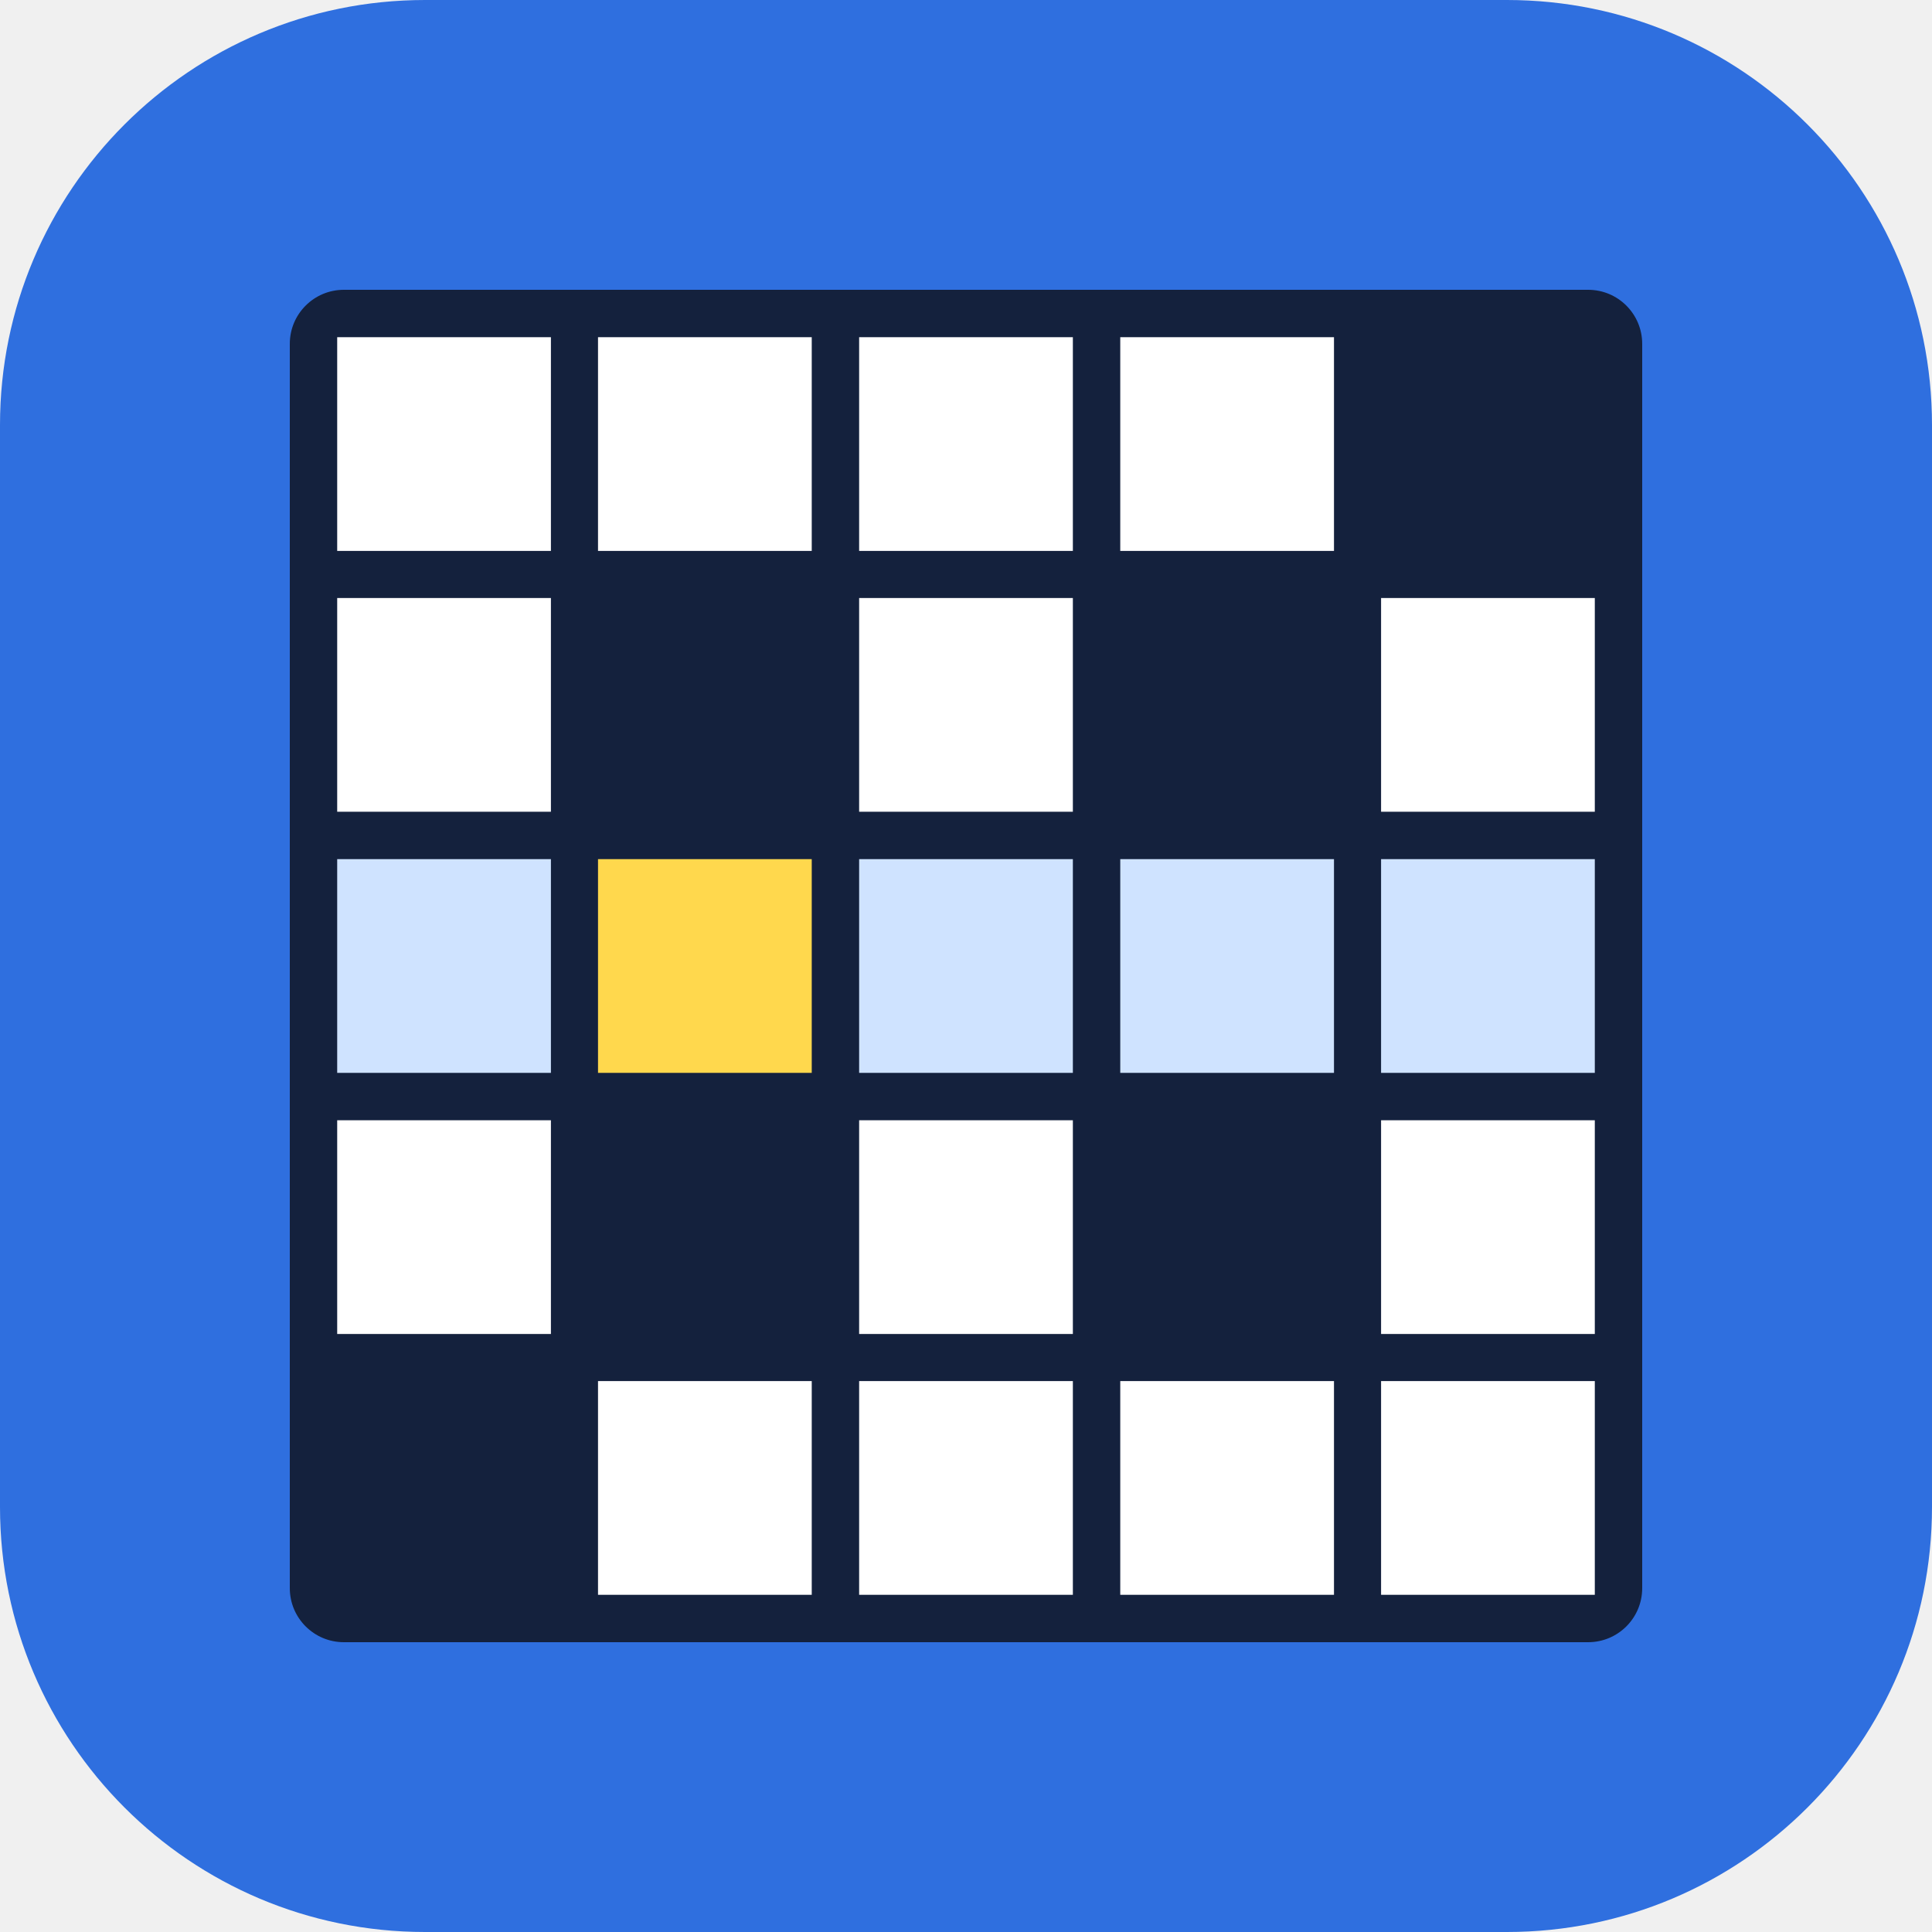
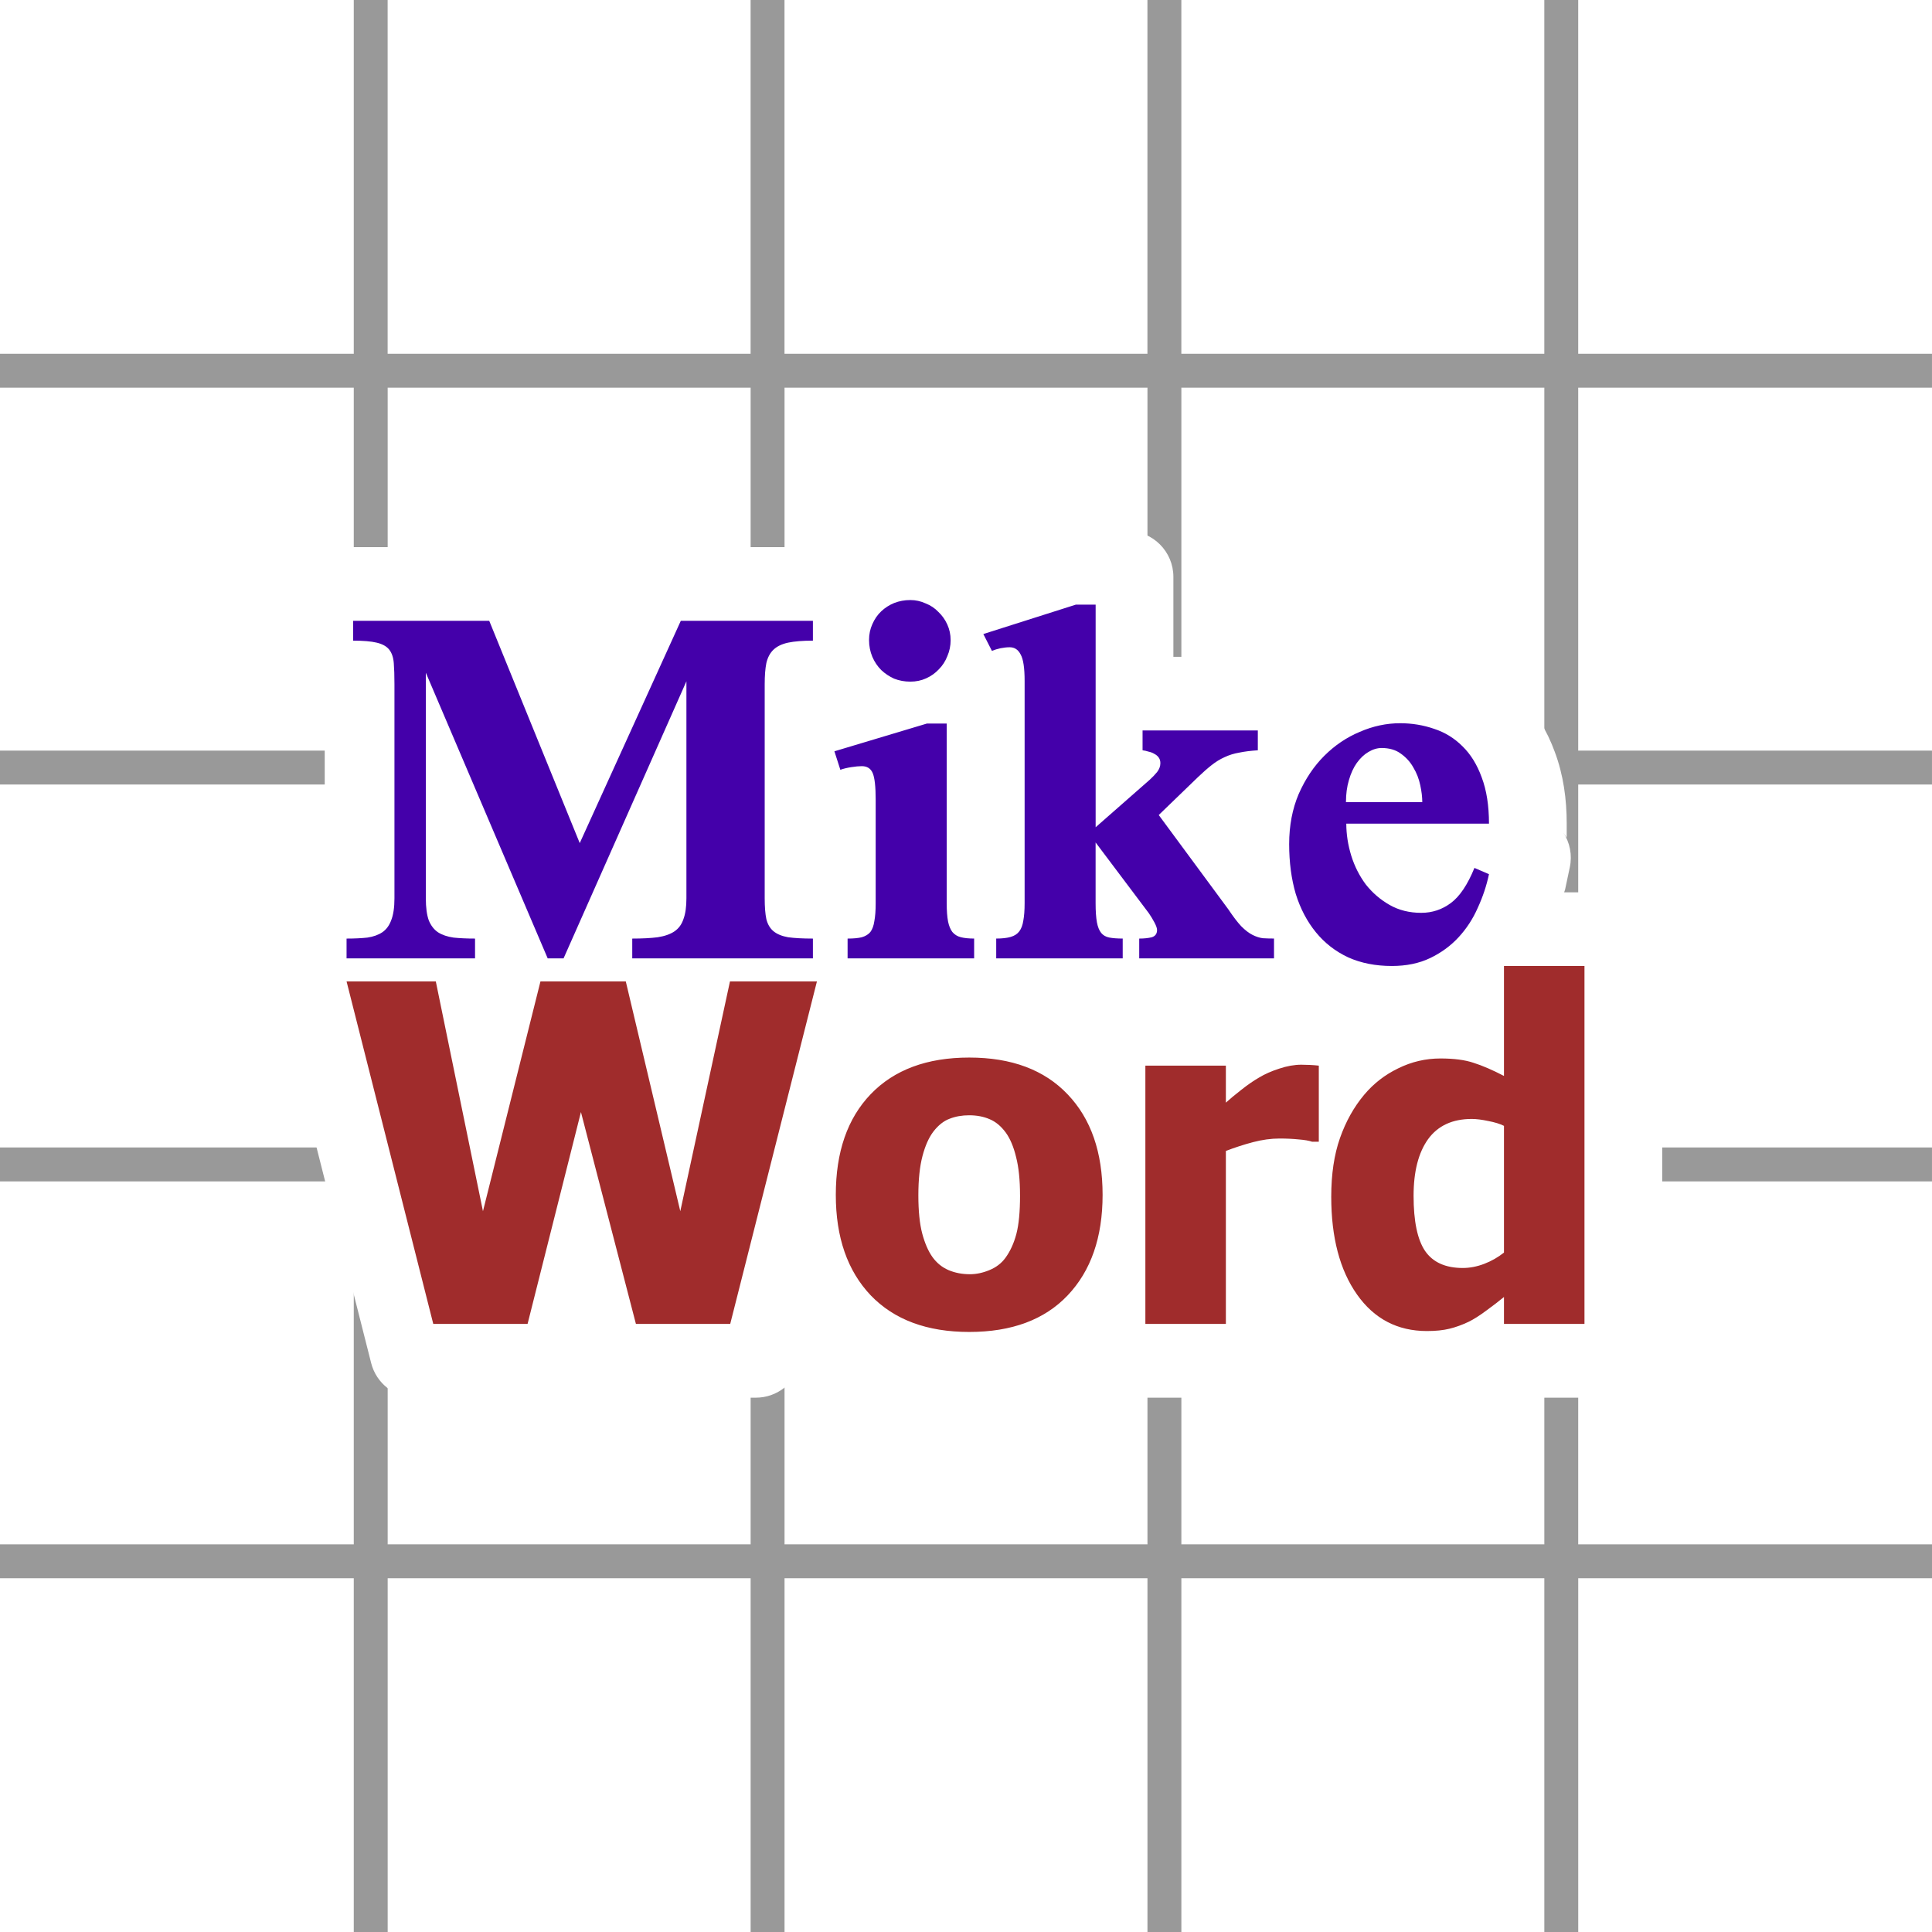
- <svg xmlns="http://www.w3.org/2000/svg" viewBox="0 0 64 64">
-   <rect width="64" height="64" rx="14.08" fill="#2f6fdf" />
-   <rect x="9.60" y="9.60" width="44.80" height="44.80" rx="1.79" fill="#14213d" />
-   <rect x="11.17" y="11.17" width="7.08" height="7.08" fill="#ffffff" />
-   <rect x="19.81" y="11.17" width="7.08" height="7.08" fill="#ffffff" />
-   <rect x="28.46" y="11.17" width="7.08" height="7.08" fill="#ffffff" />
-   <rect x="37.11" y="11.17" width="7.08" height="7.08" fill="#ffffff" />
-   <rect x="11.17" y="19.81" width="7.08" height="7.08" fill="#ffffff" />
-   <rect x="28.46" y="19.81" width="7.08" height="7.08" fill="#ffffff" />
-   <rect x="45.75" y="19.81" width="7.08" height="7.08" fill="#ffffff" />
-   <rect x="11.17" y="28.46" width="7.08" height="7.08" fill="#cfe3ff" />
-   <rect x="19.81" y="28.46" width="7.08" height="7.08" fill="#ffd84d" />
-   <rect x="28.46" y="28.46" width="7.08" height="7.08" fill="#cfe3ff" />
-   <rect x="37.11" y="28.46" width="7.08" height="7.08" fill="#cfe3ff" />
-   <rect x="45.75" y="28.46" width="7.08" height="7.08" fill="#cfe3ff" />
-   <rect x="11.17" y="37.11" width="7.08" height="7.08" fill="#ffffff" />
-   <rect x="28.46" y="37.11" width="7.08" height="7.08" fill="#ffffff" />
-   <rect x="45.75" y="37.11" width="7.08" height="7.08" fill="#ffffff" />
-   <rect x="19.81" y="45.75" width="7.08" height="7.08" fill="#ffffff" />
-   <rect x="28.46" y="45.75" width="7.08" height="7.08" fill="#ffffff" />
-   <rect x="37.11" y="45.75" width="7.08" height="7.08" fill="#ffffff" />
-   <rect x="45.75" y="45.75" width="7.08" height="7.08" fill="#ffffff" />
+ <svg xmlns="http://www.w3.org/2000/svg" version="1.1" viewBox="0 0 108 108">
+   <rect x="-3.1901e-9" y="-5.9403e-9" width="108.35" height="108" fill="#fff" stroke-width=".624" />
+   <path d="m19.776-2e-6v19.776h-19.776v1.895h19.776v20.289h-19.776v1.895h19.776v20.289h-19.776v1.897h19.776v20.289h-19.776v1.895h19.776v19.776h1.895v-19.776h20.29v19.776h1.895v-19.776h20.288v19.776h1.895v-19.776h20.29v19.776h1.895v-19.776h19.776v-1.895h-19.777v-20.289h19.776v-1.897h-19.776v-20.289h19.776v-1.895h-19.776v-20.289h19.776v-1.895h-19.776v-19.776h-1.895v19.776h-20.29v-19.776h-1.896v19.776h-20.288v-19.776h-1.895v19.776h-20.29v-19.776zm1.895 21.671h20.29v20.289h-20.29zm22.185 0h20.288v20.289h-20.288v-19.776zm22.183 0h20.29v20.289h-20.29zm-44.368 22.184h20.29v20.289h-20.29zm22.185 0h20.288v20.289h-20.288zm22.183 0h20.29v20.289h-20.29zm-44.368 22.185h20.29v20.289h-20.29zm22.185 0h20.288v20.289h-20.288v-0.512zm22.183 0h20.29v20.289h-20.29z" fill="#999" stop-color="#000000" stroke-linecap="round" />
+   <path d="m51.111 29.423c0 4.92e-4 -7.31e-4 0.002-0.002 0.002-0.792 1.64e-4 -1.597 0.143-2.377 0.444-0.02 0.006-0.039 0.013-0.059 0.019-0.015 0.006-0.03 0.013-0.044 0.019-0.466 0.192-0.86 0.52-1.27 0.816-0.044-0.047-0.09-0.093-0.137-0.137h-9.944c-1.006 6.9e-5 -1.919 0.588-2.334 1.504l-3.95 0.094c-0.393-0.966-1.331-1.598-2.374-1.598h-10.211c-1.417-2.35e-4 -2.565 1.148-2.565 2.565v4.22c0.117 1.223 1.085 2.191 2.308 2.308v8.668h-0.112c-1.417-2.4e-4 -2.565 1.148-2.565 2.565v1.293c-0.322 0.516-0.451 1.129-0.363 1.731l0.363 1.44v-0.242c-2.34e-4 1.417 1.148 2.565 2.565 2.565h-1.976l4.684 18.497c0.288 1.137 1.312 1.934 2.485 1.935h7.697c0.793-0.159 1.465-0.683 1.812-1.414 0.35 0.734 1.028 1.259 1.827 1.414h7.686c1.174-5.14e-4 2.197-0.798 2.485-1.936l1.204-0.919c2.076 2.152 5.095 3.304 8.458 3.304 2.45 0 4.838-0.616 6.808-1.933 0.26 0.684 0.8 1.224 1.484 1.484h7.613c1.417 2.35e-4 2.565-1.148 2.565-2.565v-0.651c1.674 2.245 4.3 3.614 7.117 3.614 0.724 0 1.474-0.062 2.237-0.248 0.199-0.048 0.315-0.117 0.49-0.174 0.008 0.008 0.016 0.016 0.024 0.024h7.614c1.417 2.35e-4 2.565-1.148 2.565-2.565v-23.118c2.41e-4 -1.417-1.148-2.565-2.565-2.565h-2.917c0.012-0.055 0.041-0.104 0.053-0.159l0.264-1.247c0.143-0.675 8e-3 -1.379-0.375-1.954l0.201 0.301v-0.779c0-1.366-0.182-2.722-0.668-4.018-0.429-1.172-1.089-2.301-2.044-3.236-0.889-0.881-1.967-1.548-3.159-1.943-1.032-0.354-2.119-0.536-3.215-0.536-1.342 0-2.655 0.29-3.869 0.813-0.485 0.204-0.935 0.472-1.38 0.747-0.249-0.5-0.654-0.905-1.154-1.154h-6.498v-4.47c2.35e-4 -1.417-1.148-2.565-2.565-2.565h-2.905c-0.264 7.7e-5 -0.526 0.041-0.778 0.121l-4.077 1.297c-0.524-0.469-1.08-0.894-1.713-1.154-0.745-0.322-1.563-0.522-2.441-0.522zm4.453 1.858 0.061 0.06c-0.009-0.01-0.023-0.012-0.032-0.022-0.014-0.014-0.014-0.025-0.028-0.038z" fill="#fff" stop-color="#000000" stroke-linecap="round" stroke-width="4.26" />
+   <path d="m35.343 53.575v-1.108q0.849 0 1.422-0.074 0.591-0.092 0.942-0.332 0.351-0.24 0.498-0.683 0.166-0.443 0.166-1.163v-12.13l-6.868 15.49h-0.886l-6.813-15.97v12.61q0 0.775 0.166 1.237 0.185 0.443 0.517 0.665 0.351 0.222 0.868 0.295 0.517 0.055 1.2 0.055v1.108h-7.182v-1.108q0.665 0 1.163-0.055 0.498-0.074 0.831-0.295 0.332-0.222 0.498-0.665 0.185-0.462 0.185-1.237v-11.964q0-0.72-0.037-1.182-0.037-0.48-0.258-0.757-0.222-0.277-0.702-0.388-0.462-0.111-1.311-0.111v-1.108h7.607l5.059 12.425 5.649-12.425h7.385v1.108q-0.849 0-1.385 0.111-0.517 0.111-0.812 0.388-0.295 0.277-0.406 0.757-0.092 0.462-0.092 1.182v11.964q0 0.72 0.092 1.163 0.111 0.443 0.406 0.683 0.295 0.24 0.812 0.332 0.535 0.074 1.385 0.074v1.108zm17.798-17.798q0 0.48-0.185 0.905-0.166 0.425-0.48 0.739-0.295 0.314-0.702 0.498-0.406 0.185-0.886 0.185t-0.905-0.166q-0.406-0.185-0.72-0.48-0.314-0.314-0.498-0.739-0.185-0.443-0.185-0.942 0-0.48 0.185-0.886 0.185-0.425 0.498-0.72 0.314-0.295 0.72-0.462 0.425-0.166 0.905-0.166 0.443 0 0.849 0.185 0.425 0.166 0.72 0.48 0.314 0.295 0.498 0.702 0.185 0.406 0.185 0.868zm-5.76 17.798v-1.108q0.498 0 0.794-0.074 0.314-0.092 0.48-0.295 0.166-0.222 0.222-0.609 0.074-0.388 0.074-0.997v-5.779q0-1.108-0.166-1.496-0.166-0.388-0.609-0.388-0.24 0-0.591 0.055-0.351 0.055-0.609 0.148l-0.332-1.034 5.17-1.551h1.108v10.062q0 0.609 0.074 0.997 0.074 0.369 0.24 0.591 0.185 0.222 0.48 0.295 0.295 0.074 0.739 0.074v1.108zm16.302 0v-1.108q0.406 0 0.702-0.074 0.295-0.092 0.295-0.406 0-0.148-0.148-0.425t-0.314-0.517l-2.973-3.951v3.397q0 0.665 0.074 1.071 0.074 0.388 0.24 0.591 0.166 0.203 0.462 0.258 0.295 0.055 0.739 0.055v1.108h-7.071v-1.108q0.498 0 0.812-0.092 0.314-0.092 0.48-0.314 0.166-0.222 0.222-0.591 0.074-0.388 0.074-0.979v-12.425q0-1.089-0.222-1.477-0.203-0.406-0.609-0.406-0.24 0-0.517 0.055-0.258 0.055-0.48 0.148l-0.48-0.942 5.17-1.643h1.108v12.444l3.028-2.659q0.222-0.203 0.406-0.425 0.185-0.24 0.185-0.498 0-0.185-0.092-0.314t-0.24-0.203q-0.148-0.092-0.332-0.129-0.166-0.055-0.332-0.074v-1.108h6.443v1.108q-0.591 0.037-1.034 0.129-0.443 0.074-0.831 0.258-0.369 0.166-0.72 0.443-0.351 0.277-0.775 0.683l-2.179 2.105 3.896 5.28q0.406 0.609 0.72 0.942 0.332 0.332 0.628 0.48t0.572 0.185q0.295 0.018 0.628 0.018v1.108zm19.552-4.708q-0.203 0.96-0.628 1.883-0.406 0.923-1.071 1.643-0.665 0.72-1.588 1.163-0.923 0.443-2.142 0.443-1.366 0-2.437-0.48-1.071-0.498-1.809-1.403-0.739-0.905-1.126-2.142-0.369-1.255-0.369-2.788 0-1.551 0.535-2.806 0.554-1.255 1.422-2.123 0.886-0.886 1.994-1.348 1.108-0.48 2.252-0.48 0.997 0 1.902 0.314 0.905 0.295 1.588 0.979 0.683 0.665 1.071 1.736 0.406 1.071 0.406 2.585h-7.976q0 0.886 0.277 1.791 0.277 0.886 0.812 1.606 0.554 0.702 1.329 1.145 0.775 0.443 1.772 0.443 0.923 0 1.662-0.554 0.739-0.554 1.311-1.957zm-3.729-4.025q0-0.425-0.111-0.942-0.111-0.535-0.388-0.997-0.258-0.462-0.702-0.775-0.425-0.314-1.071-0.314-0.369 0-0.739 0.222-0.351 0.203-0.646 0.609-0.277 0.388-0.443 0.96-0.166 0.554-0.166 1.237z" fill="#40a" aria-label="Mike" />
+   <path d="m45.667 54.862-4.847 19.145h-5.272l-3.073-11.842-2.983 11.842h-5.272l-4.847-19.145h4.989l2.636 12.845 3.214-12.845h4.77l3.047 12.845 2.777-12.845zm15.969 11.932q0 3.562-1.954 5.619-1.942 2.044-5.503 2.044-3.536 0-5.503-2.044-1.954-2.057-1.954-5.619 0-3.6 1.954-5.632 1.967-2.044 5.503-2.044 3.549 0 5.503 2.057 1.954 2.044 1.954 5.619zm-4.616 0.026q0-1.286-0.219-2.134-0.206-0.861-0.579-1.376-0.399-0.54-0.9-0.746-0.501-0.219-1.144-0.219-0.604 0-1.093 0.193-0.489 0.18-0.9 0.707-0.386 0.501-0.617 1.376-0.231 0.874-0.231 2.199 0 1.324 0.219 2.147 0.219 0.81 0.566 1.299 0.36 0.501 0.9 0.733 0.54 0.231 1.196 0.231 0.54 0 1.093-0.231 0.566-0.231 0.9-0.694 0.399-0.553 0.604-1.324 0.206-0.784 0.206-2.16zm16.702-2.996h-0.373q-0.257-0.09-0.746-0.129-0.489-0.051-1.08-0.051-0.707 0-1.492 0.206-0.771 0.206-1.504 0.489v9.669h-4.5v-14.439h4.5v2.07q0.309-0.283 0.849-0.707 0.553-0.437 1.003-0.694 0.489-0.296 1.131-0.501 0.656-0.219 1.234-0.219 0.219 0 0.489 0.013 0.27 0.013 0.489 0.039zm14.851 10.183h-4.5v-1.504q-0.437 0.36-1.003 0.771-0.553 0.411-0.977 0.617-0.54 0.257-1.067 0.386-0.527 0.129-1.26 0.129-2.469 0-3.909-2.044-1.44-2.044-1.44-5.465 0-1.89 0.489-3.279 0.489-1.389 1.35-2.417 0.784-0.939 1.903-1.479 1.119-0.553 2.366-0.553 1.131 0 1.851 0.244 0.733 0.231 1.697 0.733v-6.146h4.5zm-4.5-3.986v-7.085q-0.334-0.167-0.874-0.27-0.54-0.116-0.926-0.116-1.62 0-2.443 1.131-0.81 1.131-0.81 3.163 0 2.134 0.643 3.086 0.656 0.951 2.109 0.951 0.591 0 1.196-0.231 0.604-0.231 1.106-0.63z" fill="#a02c2c" aria-label="Word" />
</svg>
